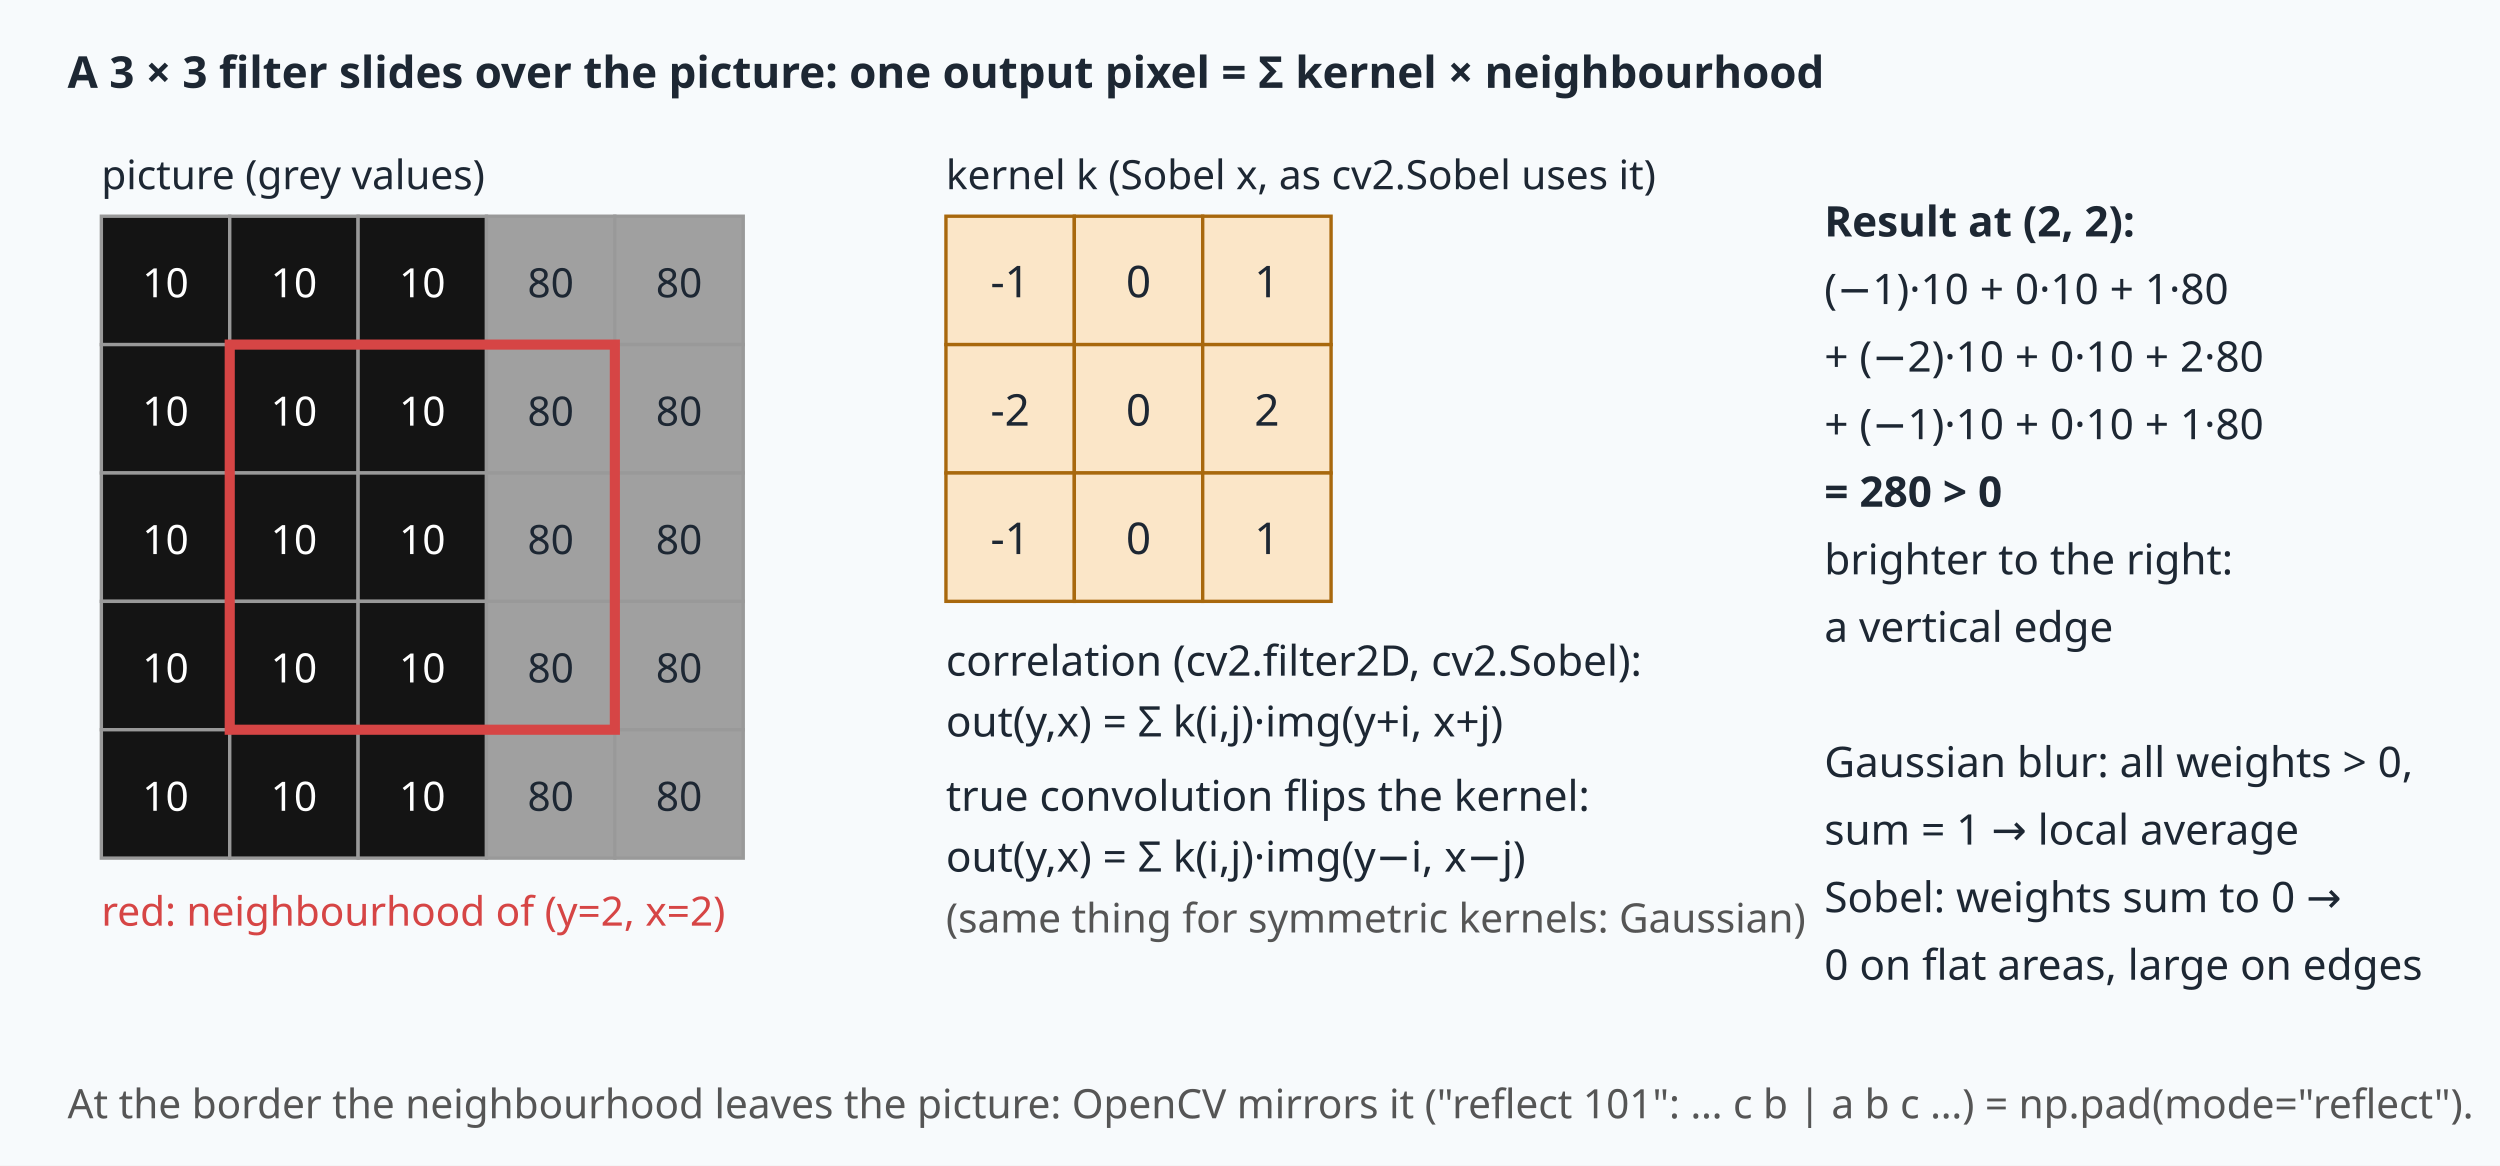
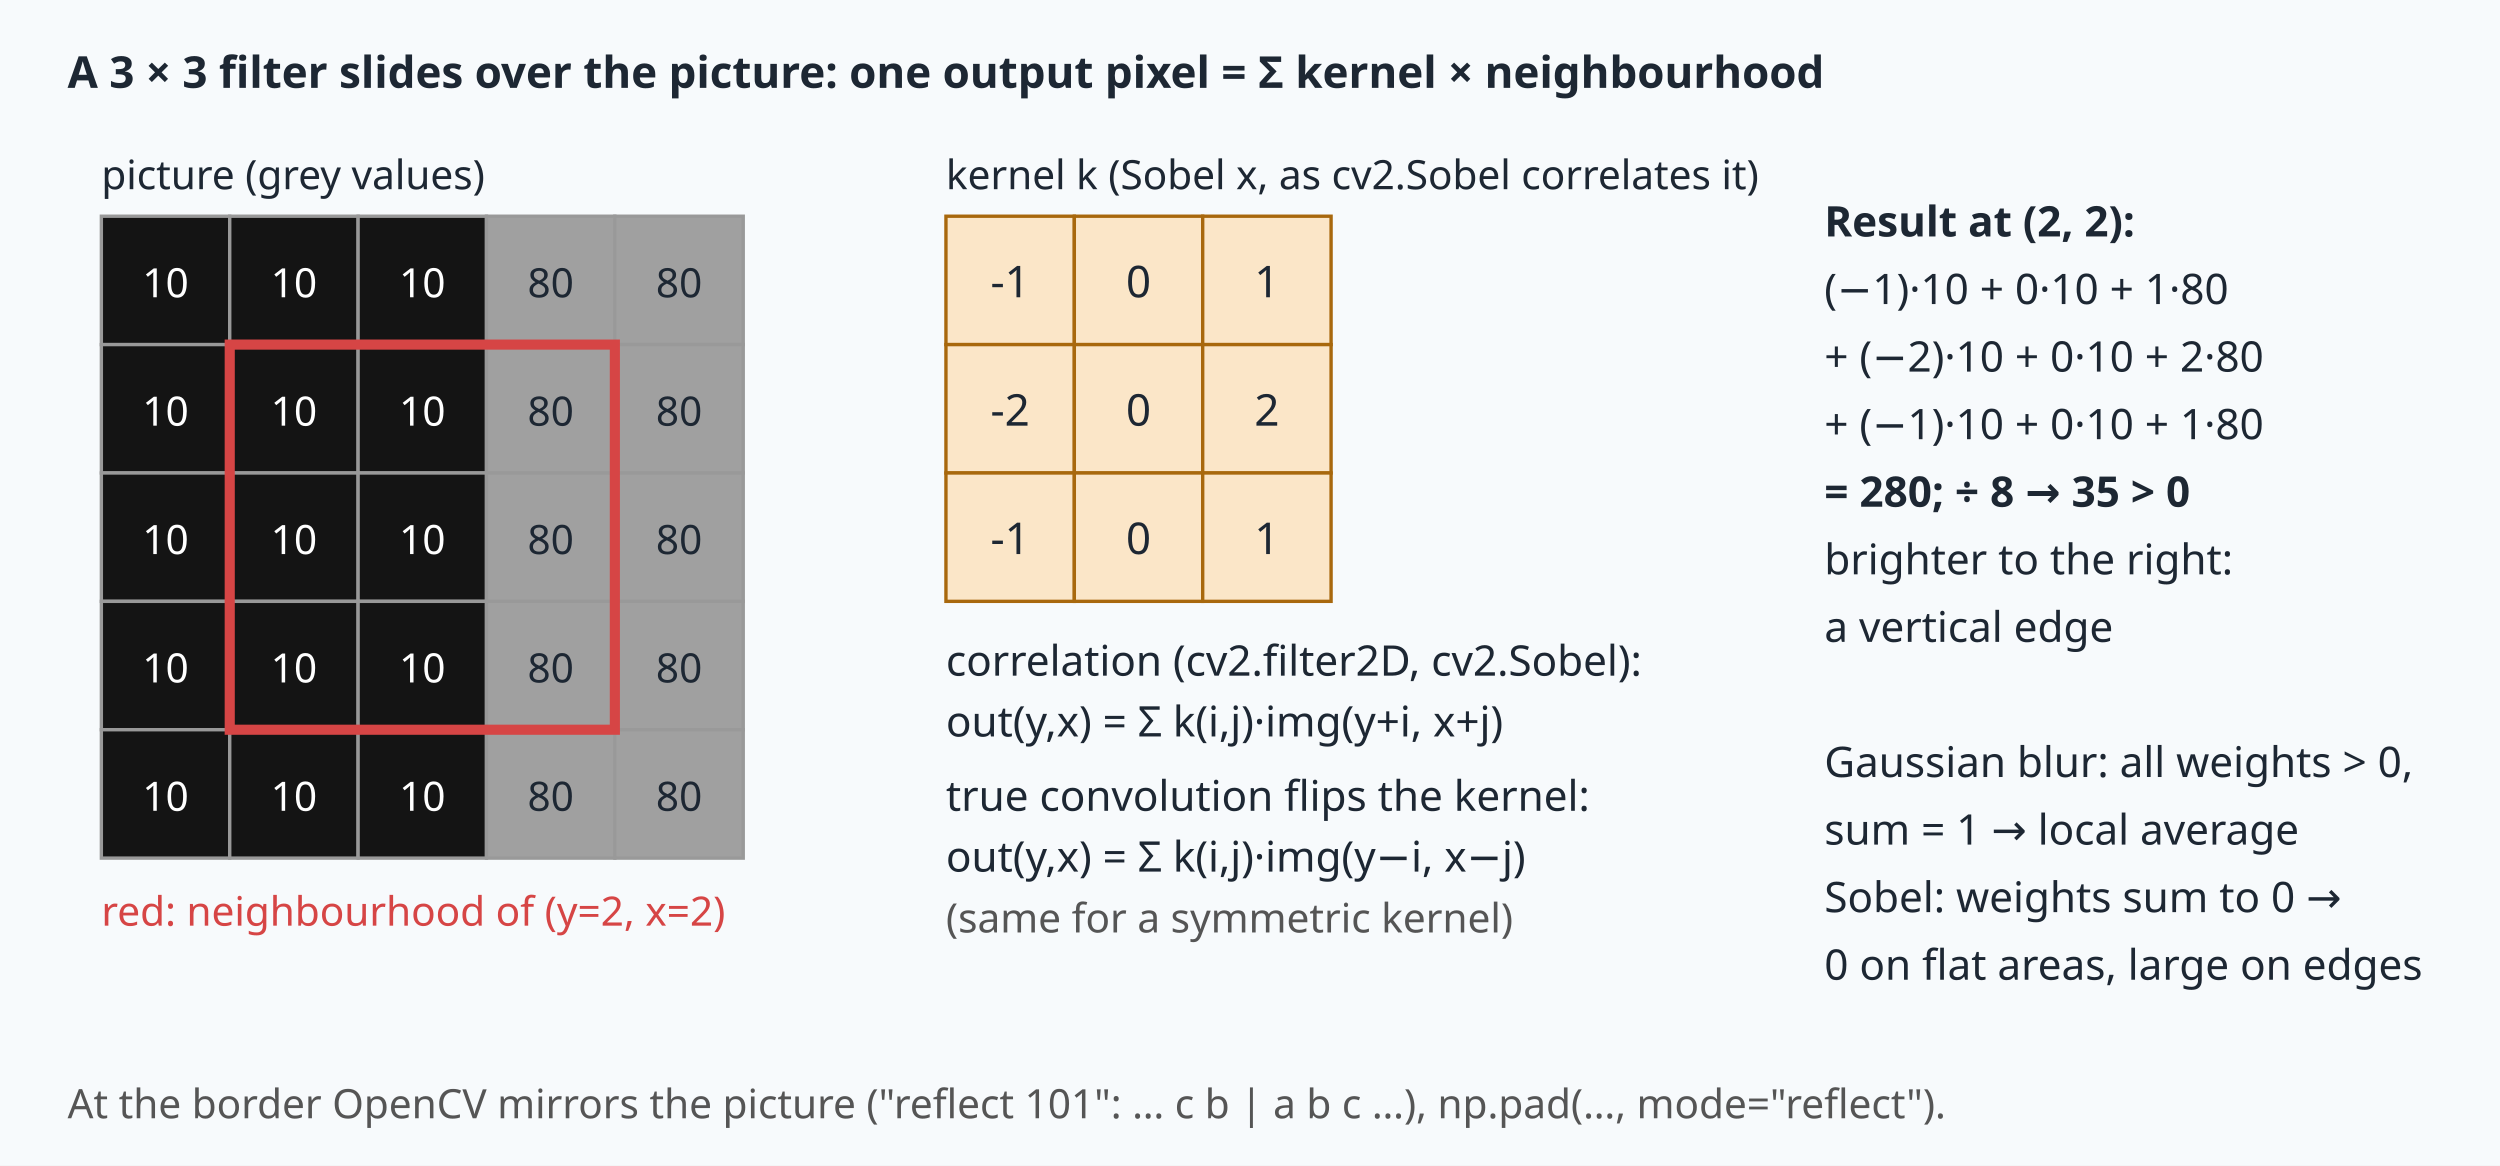
<svg xmlns="http://www.w3.org/2000/svg" viewBox="0 0 740 345" font-family="sans-serif" font-size="13">
  <rect width="740" height="345" fill="#f7fafc" />
  <defs>
    <marker id="a" viewBox="0 0 10 10" refX="9" refY="5" markerWidth="7" markerHeight="7" orient="auto">
      <path d="M0 0 L10 5 L0 10 z" fill="context-stroke" />
    </marker>
  </defs>
  <text x="20" y="26" fill="#1d2733" font-weight="bold">A 3 × 3 filter slides over the picture: one output pixel = Σ kernel × neighbourhood</text>
  <text x="30" y="56" fill="#1d2733" font-size="12">picture (grey values)</text>
  <rect x="30" y="64" width="38" height="38" fill="rgb(20,20,20)" stroke="#999" />
  <text x="49.0" y="88.0" fill="white" font-size="12" text-anchor="middle">10</text>
  <rect x="68" y="64" width="38" height="38" fill="rgb(20,20,20)" stroke="#999" />
  <text x="87.0" y="88.0" fill="white" font-size="12" text-anchor="middle">10</text>
  <rect x="106" y="64" width="38" height="38" fill="rgb(20,20,20)" stroke="#999" />
  <text x="125.0" y="88.0" fill="white" font-size="12" text-anchor="middle">10</text>
  <rect x="144" y="64" width="38" height="38" fill="rgb(160,160,160)" stroke="#999" />
  <text x="163.0" y="88.0" fill="#1d2733" font-size="12" text-anchor="middle">80</text>
  <rect x="182" y="64" width="38" height="38" fill="rgb(160,160,160)" stroke="#999" />
  <text x="201.0" y="88.0" fill="#1d2733" font-size="12" text-anchor="middle">80</text>
  <rect x="30" y="102" width="38" height="38" fill="rgb(20,20,20)" stroke="#999" />
  <text x="49.0" y="126.0" fill="white" font-size="12" text-anchor="middle">10</text>
  <rect x="68" y="102" width="38" height="38" fill="rgb(20,20,20)" stroke="#999" />
  <text x="87.0" y="126.0" fill="white" font-size="12" text-anchor="middle">10</text>
  <rect x="106" y="102" width="38" height="38" fill="rgb(20,20,20)" stroke="#999" />
  <text x="125.0" y="126.0" fill="white" font-size="12" text-anchor="middle">10</text>
  <rect x="144" y="102" width="38" height="38" fill="rgb(160,160,160)" stroke="#999" />
  <text x="163.0" y="126.0" fill="#1d2733" font-size="12" text-anchor="middle">80</text>
  <rect x="182" y="102" width="38" height="38" fill="rgb(160,160,160)" stroke="#999" />
  <text x="201.0" y="126.0" fill="#1d2733" font-size="12" text-anchor="middle">80</text>
  <rect x="30" y="140" width="38" height="38" fill="rgb(20,20,20)" stroke="#999" />
  <text x="49.0" y="164.0" fill="white" font-size="12" text-anchor="middle">10</text>
  <rect x="68" y="140" width="38" height="38" fill="rgb(20,20,20)" stroke="#999" />
  <text x="87.0" y="164.0" fill="white" font-size="12" text-anchor="middle">10</text>
  <rect x="106" y="140" width="38" height="38" fill="rgb(20,20,20)" stroke="#999" />
  <text x="125.0" y="164.0" fill="white" font-size="12" text-anchor="middle">10</text>
  <rect x="144" y="140" width="38" height="38" fill="rgb(160,160,160)" stroke="#999" />
  <text x="163.0" y="164.0" fill="#1d2733" font-size="12" text-anchor="middle">80</text>
  <rect x="182" y="140" width="38" height="38" fill="rgb(160,160,160)" stroke="#999" />
  <text x="201.0" y="164.0" fill="#1d2733" font-size="12" text-anchor="middle">80</text>
  <rect x="30" y="178" width="38" height="38" fill="rgb(20,20,20)" stroke="#999" />
  <text x="49.0" y="202.0" fill="white" font-size="12" text-anchor="middle">10</text>
  <rect x="68" y="178" width="38" height="38" fill="rgb(20,20,20)" stroke="#999" />
  <text x="87.0" y="202.0" fill="white" font-size="12" text-anchor="middle">10</text>
  <rect x="106" y="178" width="38" height="38" fill="rgb(20,20,20)" stroke="#999" />
  <text x="125.0" y="202.0" fill="white" font-size="12" text-anchor="middle">10</text>
  <rect x="144" y="178" width="38" height="38" fill="rgb(160,160,160)" stroke="#999" />
  <text x="163.0" y="202.0" fill="#1d2733" font-size="12" text-anchor="middle">80</text>
  <rect x="182" y="178" width="38" height="38" fill="rgb(160,160,160)" stroke="#999" />
  <text x="201.0" y="202.0" fill="#1d2733" font-size="12" text-anchor="middle">80</text>
  <rect x="30" y="216" width="38" height="38" fill="rgb(20,20,20)" stroke="#999" />
  <text x="49.0" y="240.0" fill="white" font-size="12" text-anchor="middle">10</text>
  <rect x="68" y="216" width="38" height="38" fill="rgb(20,20,20)" stroke="#999" />
  <text x="87.0" y="240.0" fill="white" font-size="12" text-anchor="middle">10</text>
  <rect x="106" y="216" width="38" height="38" fill="rgb(20,20,20)" stroke="#999" />
  <text x="125.0" y="240.0" fill="white" font-size="12" text-anchor="middle">10</text>
  <rect x="144" y="216" width="38" height="38" fill="rgb(160,160,160)" stroke="#999" />
  <text x="163.0" y="240.0" fill="#1d2733" font-size="12" text-anchor="middle">80</text>
  <rect x="182" y="216" width="38" height="38" fill="rgb(160,160,160)" stroke="#999" />
  <text x="201.0" y="240.0" fill="#1d2733" font-size="12" text-anchor="middle">80</text>
  <rect x="68" y="102" width="114" height="114" fill="none" stroke="#d64545" stroke-width="3" />
  <text x="30" y="274" fill="#d64545" font-size="12">red: neighbourhood of (y=2, x=2)</text>
-   <text x="280" y="56" fill="#1d2733" font-size="12">kernel k (Sobel x, as cv2.Sobel uses it)</text>
+   <text x="280" y="56" fill="#1d2733" font-size="12">kernel k (Sobel x, as cv2.Sobel correlates it)</text>
  <rect x="280" y="64" width="38" height="38" fill="#fbe6c8" stroke="#a8680d" />
  <text x="299.0" y="88.0" fill="#1d2733" font-size="13" text-anchor="middle">-1</text>
  <rect x="318" y="64" width="38" height="38" fill="#fbe6c8" stroke="#a8680d" />
  <text x="337.0" y="88.0" fill="#1d2733" font-size="13" text-anchor="middle">0</text>
  <rect x="356" y="64" width="38" height="38" fill="#fbe6c8" stroke="#a8680d" />
  <text x="375.0" y="88.0" fill="#1d2733" font-size="13" text-anchor="middle">1</text>
  <rect x="280" y="102" width="38" height="38" fill="#fbe6c8" stroke="#a8680d" />
  <text x="299.0" y="126.0" fill="#1d2733" font-size="13" text-anchor="middle">-2</text>
  <rect x="318" y="102" width="38" height="38" fill="#fbe6c8" stroke="#a8680d" />
  <text x="337.0" y="126.0" fill="#1d2733" font-size="13" text-anchor="middle">0</text>
  <rect x="356" y="102" width="38" height="38" fill="#fbe6c8" stroke="#a8680d" />
  <text x="375.0" y="126.0" fill="#1d2733" font-size="13" text-anchor="middle">2</text>
  <rect x="280" y="140" width="38" height="38" fill="#fbe6c8" stroke="#a8680d" />
  <text x="299.0" y="164.0" fill="#1d2733" font-size="13" text-anchor="middle">-1</text>
  <rect x="318" y="140" width="38" height="38" fill="#fbe6c8" stroke="#a8680d" />
  <text x="337.0" y="164.0" fill="#1d2733" font-size="13" text-anchor="middle">0</text>
  <rect x="356" y="140" width="38" height="38" fill="#fbe6c8" stroke="#a8680d" />
  <text x="375.0" y="164.0" fill="#1d2733" font-size="13" text-anchor="middle">1</text>
  <text x="280" y="200" fill="#1d2733" font-size="12.5">correlation (cv2.filter2D, cv2.Sobel):</text>
  <text x="280" y="218" fill="#1d2733" font-size="12.5">out(y,x) = Σ k(i,j)·img(y+i, x+j)</text>
  <text x="280" y="240" fill="#1d2733" font-size="12.5">true convolution flips the kernel:</text>
  <text x="280" y="258" fill="#1d2733" font-size="12.5">out(y,x) = Σ k(i,j)·img(y−i, x−j)</text>
-   <text x="280" y="276" fill="#555" font-size="12">(same thing for symmetric kernels: Gaussian)</text>
+   <text x="280" y="276" fill="#555" font-size="12">(same for a symmetric kernel)</text>
  <text x="540" y="70" fill="#1d2733" font-size="12.5" font-weight="bold">Result at (2, 2):</text>
  <text x="540" y="90" fill="#1d2733" font-size="12.5">(−1)·10 + 0·10 + 1·80</text>
  <text x="540" y="110" fill="#1d2733" font-size="12.5">+ (−2)·10 + 0·10 + 2·80</text>
  <text x="540" y="130" fill="#1d2733" font-size="12.5">+ (−1)·10 + 0·10 + 1·80</text>
-   <text x="540" y="150" fill="#1d2733" font-size="12.5" font-weight="bold">= 280  &gt; 0</text>
+   <text x="540" y="150" fill="#1d2733" font-size="12.5" font-weight="bold">= 280;  ÷ 8 → 35 &gt; 0</text>
  <text x="540" y="170" fill="#1d2733" font-size="12.5">brighter to the right:</text>
  <text x="540" y="190" fill="#1d2733" font-size="12.5">a vertical edge</text>
  <text x="540" y="230" fill="#1d2733" font-size="12.5">Gaussian blur: all weights &gt; 0,</text>
  <text x="540" y="250" fill="#1d2733" font-size="12.5">sum = 1 → local average</text>
  <text x="540" y="270" fill="#1d2733" font-size="12.5">Sobel: weights sum to 0 →</text>
  <text x="540" y="290" fill="#1d2733" font-size="12.5">0 on flat areas, large on edges</text>
-   <text x="20" y="331" fill="#555" font-size="12">At the border the neighbourhood leaves the picture: OpenCV mirrors it ("reflect 101": … c b | a b c …) = np.pad(mode="reflect").</text>
+   <text x="20" y="331" fill="#555" font-size="12">At the border OpenCV mirrors the picture ("reflect 101": … c b | a b c …), np.pad(…, mode="reflect").</text>
</svg>
